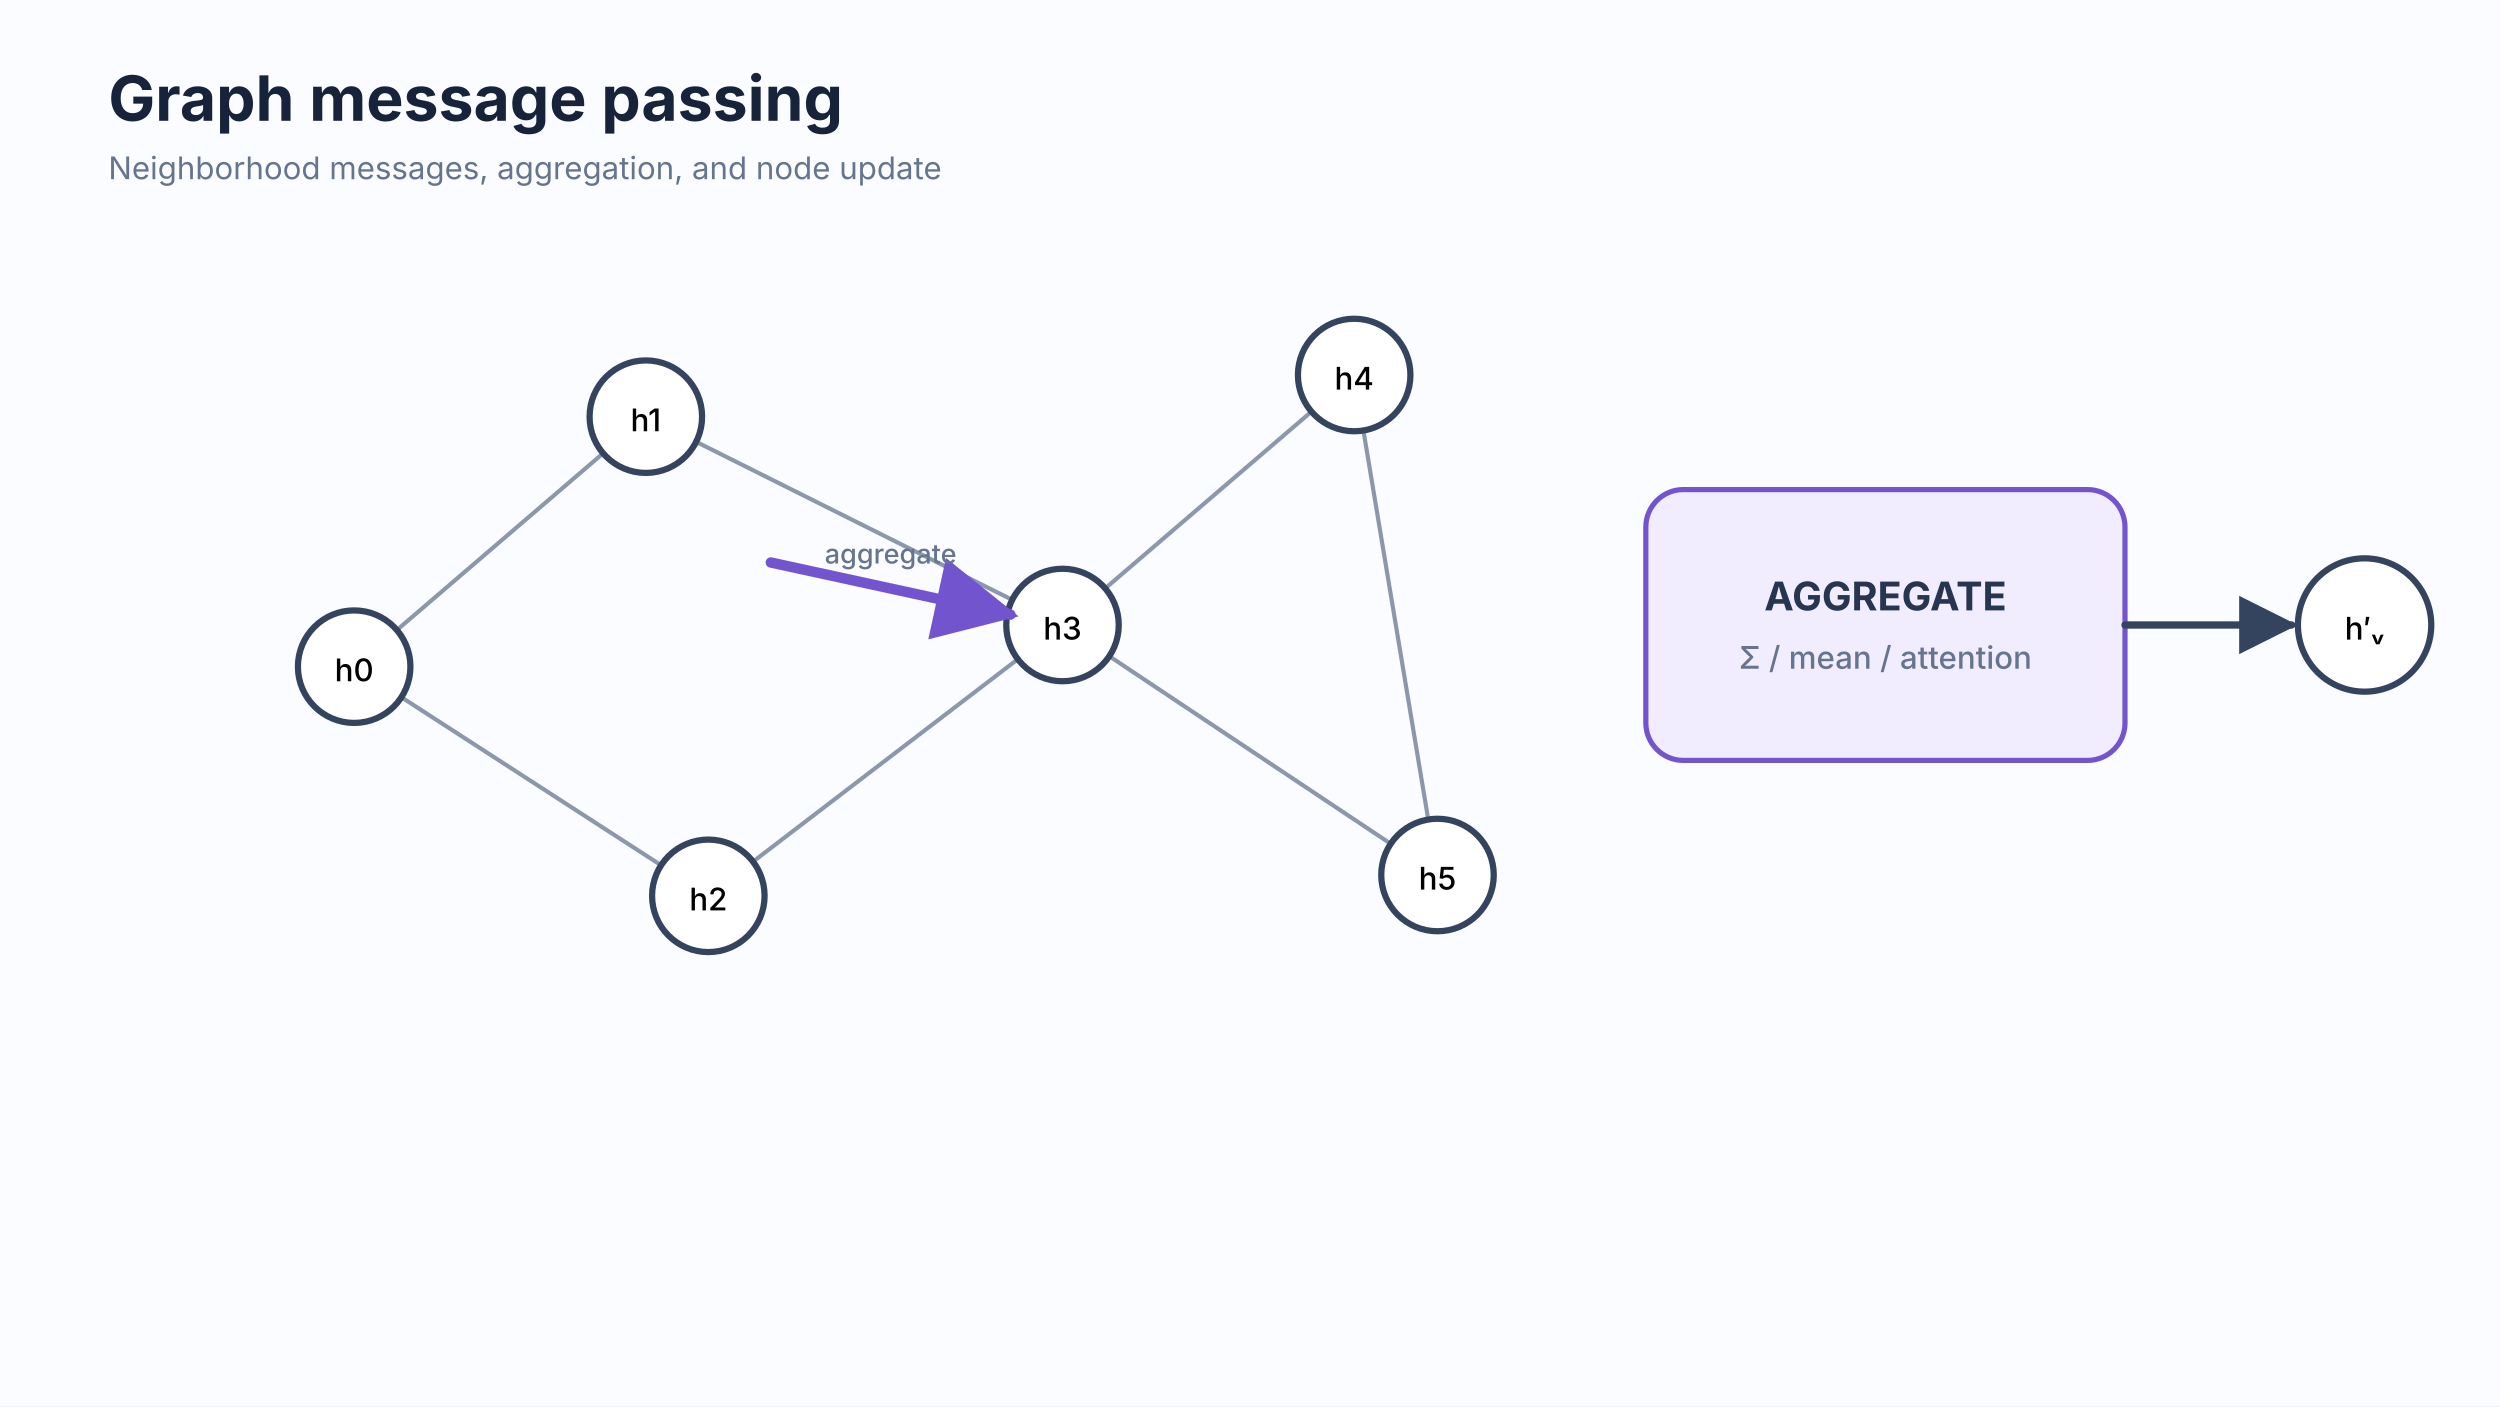
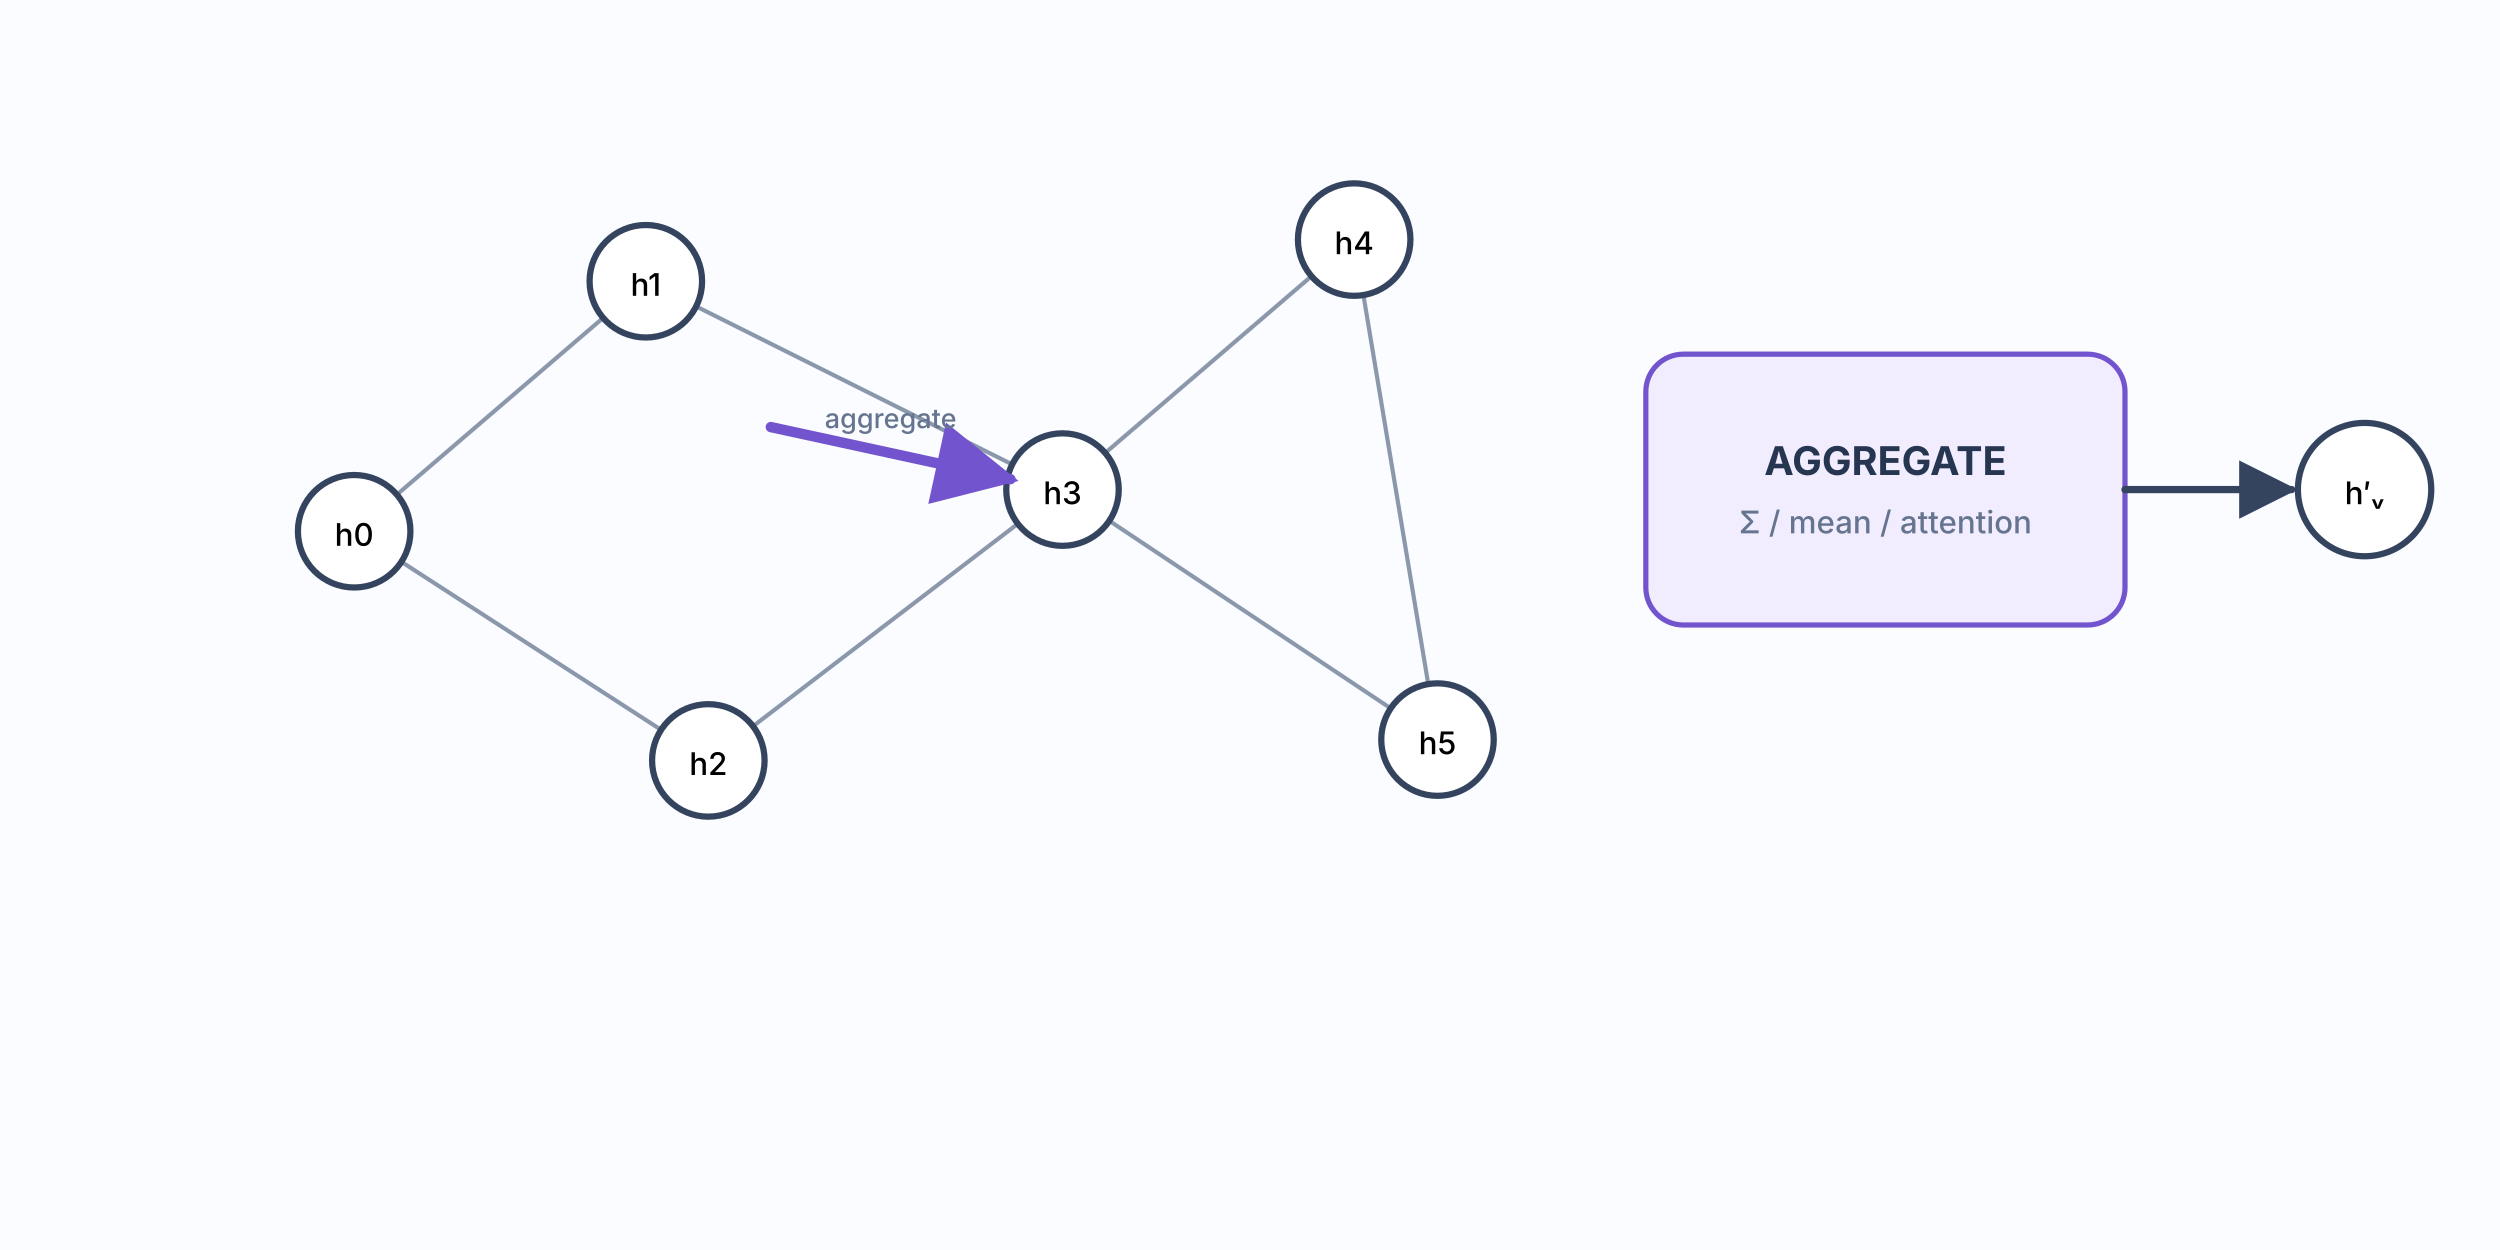
- <svg xmlns="http://www.w3.org/2000/svg" width="1200" height="675" viewBox="0 0 1200 675" role="img" aria-labelledby="svg-title svg-desc">
+ <svg xmlns="http://www.w3.org/2000/svg" width="1200" height="600" viewBox="0 0 1200 600" role="img" aria-labelledby="svg-title svg-desc">
  <defs>
    <marker id="arrow" viewBox="0 0 10 10" refX="9" refY="5" markerWidth="8" markerHeight="8" orient="auto-start-reverse">
      <path d="M0 0L10 5L0 10Z" fill="#34445f" />
    </marker>
    <marker id="arrow-blue" viewBox="0 0 10 10" refX="9" refY="5" markerWidth="8" markerHeight="8" orient="auto-start-reverse">
      <path d="M0 0L10 5L0 10Z" fill="#3972d5" />
    </marker>
    <marker id="arrow-violet" viewBox="0 0 10 10" refX="9" refY="5" markerWidth="8" markerHeight="8" orient="auto-start-reverse">
      <path d="M0 0L10 5L0 10Z" fill="#7354cf" />
    </marker>
    <linearGradient id="soft-gradient" x1="0" y1="0" x2="1" y2="1">
      <stop offset="0" stop-color="#eaf2ff" />
      <stop offset="1" stop-color="#f1edff" />
    </linearGradient>
    <style>
    .bg{fill:#fbfcff}.title{font:700 30px Inter,Arial,sans-serif;fill:#17233b}.subtitle{font:400 15px Inter,Arial,sans-serif;fill:#66758f}
    .label{font:500 19px Inter,Arial,sans-serif;fill:#263550}.strong{font-weight:700}.small{font:500 15px Inter,Arial,sans-serif}.tiny{font:500 13px Inter,Arial,sans-serif}.muted{fill:#66758f}
    .card{stroke-width:2.5}.blue{fill:#eaf2ff;stroke:#3972d5}.violet{fill:#f1edff;stroke:#7354cf}.red{fill:#fff0f0;stroke:#dc5963}.gold{fill:#fff7e6;stroke:#d3a23f}.green{fill:#eaf8f2;stroke:#38a479}.slate{fill:#f2f5f9;stroke:#72819a}.cyan{fill:#e9f9fb;stroke:#2b9aa5}
    .wire{fill:none;stroke:#34445f;stroke-width:3.5;stroke-linecap:round;stroke-linejoin:round}.wire2{fill:none;stroke:#3972d5;stroke-width:5;stroke-linecap:round;stroke-linejoin:round}.violet-line{fill:none;stroke:#7354cf;stroke-width:5;stroke-linecap:round;stroke-linejoin:round}.red-line{fill:none;stroke:#dc5963;stroke-width:5;stroke-linecap:round;stroke-linejoin:round}.green-line{fill:none;stroke:#38a479;stroke-width:5;stroke-linecap:round;stroke-linejoin:round}.dash{stroke-dasharray:10 9}
    .axis{fill:none;stroke:#8b98ac;stroke-width:2}.grid{stroke:#dce3ed;stroke-width:1.5}.node{fill:#fff;stroke:#34445f;stroke-width:3}.dot-blue{fill:#3972d5}.dot-violet{fill:#7354cf}.dot-red{fill:#dc5963}.dot-green{fill:#38a479}.paper-note{font:600 12px Inter,Arial,sans-serif;fill:#7354cf;letter-spacing:.06em}
    </style>
  </defs>
-   <rect class="bg" width="1200" height="675" />
-   <g id="figure-title">
-     <text x="52" y="58" class="title" text-anchor="start">Graph message passing</text>
-     <text x="52" y="86" class="subtitle" text-anchor="start">Neighborhood messages, aggregation, and node update</text>
+   <rect class="bg" width="1200" height="600" />
+   <g id="figure-body" transform="translate(0,-65)">
+     <g id="graph-edges">
+       <line x1="170" y1="320" x2="310" y2="200" class="axis" />
+       <line x1="170" y1="320" x2="340" y2="430" class="axis" />
+       <line x1="310" y1="200" x2="510" y2="300" class="axis" />
+       <line x1="340" y1="430" x2="510" y2="300" class="axis" />
+       <line x1="510" y1="300" x2="650" y2="180" class="axis" />
+       <line x1="510" y1="300" x2="690" y2="420" class="axis" />
+       <line x1="650" y1="180" x2="690" y2="420" class="axis" />
+     </g>
+     <g id="graph-nodes">
+       <circle cx="170" cy="320" r="27" class="node" />
+       <text x="170" y="327" class="small strong" text-anchor="middle">h0</text>
+       <circle cx="310" cy="200" r="27" class="node" />
+       <text x="310" y="207" class="small strong" text-anchor="middle">h1</text>
+       <circle cx="340" cy="430" r="27" class="node" />
+       <text x="340" y="437" class="small strong" text-anchor="middle">h2</text>
+       <circle cx="510" cy="300" r="27" class="node" />
+       <text x="510" y="307" class="small strong" text-anchor="middle">h3</text>
+       <circle cx="650" cy="180" r="27" class="node" />
+       <text x="650" y="187" class="small strong" text-anchor="middle">h4</text>
+       <circle cx="690" cy="420" r="27" class="node" />
+       <text x="690" y="427" class="small strong" text-anchor="middle">h5</text>
+     </g>
+     <g id="messages">
+       <line x1="370" y1="270" x2="485" y2="295" class="violet-line" marker-end="url(#arrow-violet)" />
+       <text x="427.5" y="270.5" class="tiny muted" text-anchor="middle">aggregate</text>
+     </g>
+     <g id="aggregator">
+       <rect x="790" y="235" width="230" height="130" rx="18" class="card violet" />
+       <text x="905" y="293" class="label strong" text-anchor="middle">AGGREGATE</text>
+       <text x="905" y="321" class="small muted" text-anchor="middle">Σ / mean / attention</text>
+     </g>
+     <g id="update-arrow">
+       <line x1="1020" y1="300" x2="1100" y2="300" class="wire" marker-end="url(#arrow)" />
+     </g>
+     <circle cx="1135" cy="300" r="32" class="node" />
+     <text x="1135" y="307" class="small strong" text-anchor="middle">h′ᵥ</text>
  </g>
-   <g id="graph-edges">
-     <line x1="170" y1="320" x2="310" y2="200" class="axis" />
-     <line x1="170" y1="320" x2="340" y2="430" class="axis" />
-     <line x1="310" y1="200" x2="510" y2="300" class="axis" />
-     <line x1="340" y1="430" x2="510" y2="300" class="axis" />
-     <line x1="510" y1="300" x2="650" y2="180" class="axis" />
-     <line x1="510" y1="300" x2="690" y2="420" class="axis" />
-     <line x1="650" y1="180" x2="690" y2="420" class="axis" />
-   </g>
-   <g id="graph-nodes">
-     <circle cx="170" cy="320" r="27" class="node" />
-     <text x="170" y="327" class="small strong" text-anchor="middle">h0</text>
-     <circle cx="310" cy="200" r="27" class="node" />
-     <text x="310" y="207" class="small strong" text-anchor="middle">h1</text>
-     <circle cx="340" cy="430" r="27" class="node" />
-     <text x="340" y="437" class="small strong" text-anchor="middle">h2</text>
-     <circle cx="510" cy="300" r="27" class="node" />
-     <text x="510" y="307" class="small strong" text-anchor="middle">h3</text>
-     <circle cx="650" cy="180" r="27" class="node" />
-     <text x="650" y="187" class="small strong" text-anchor="middle">h4</text>
-     <circle cx="690" cy="420" r="27" class="node" />
-     <text x="690" y="427" class="small strong" text-anchor="middle">h5</text>
-   </g>
-   <g id="messages">
-     <line x1="370" y1="270" x2="485" y2="295" class="violet-line" marker-end="url(#arrow-violet)" />
-     <text x="427.5" y="270.5" class="tiny muted" text-anchor="middle">aggregate</text>
-   </g>
-   <g id="aggregator">
-     <rect x="790" y="235" width="230" height="130" rx="18" class="card violet" />
-     <text x="905" y="293" class="label strong" text-anchor="middle">AGGREGATE</text>
-     <text x="905" y="321" class="small muted" text-anchor="middle">Σ / mean / attention</text>
-   </g>
-   <g id="update-arrow">
-     <line x1="1020" y1="300" x2="1100" y2="300" class="wire" marker-end="url(#arrow)" />
-   </g>
-   <circle cx="1135" cy="300" r="32" class="node" />
-   <text x="1135" y="307" class="small strong" text-anchor="middle">h′ᵥ</text>
</svg>
